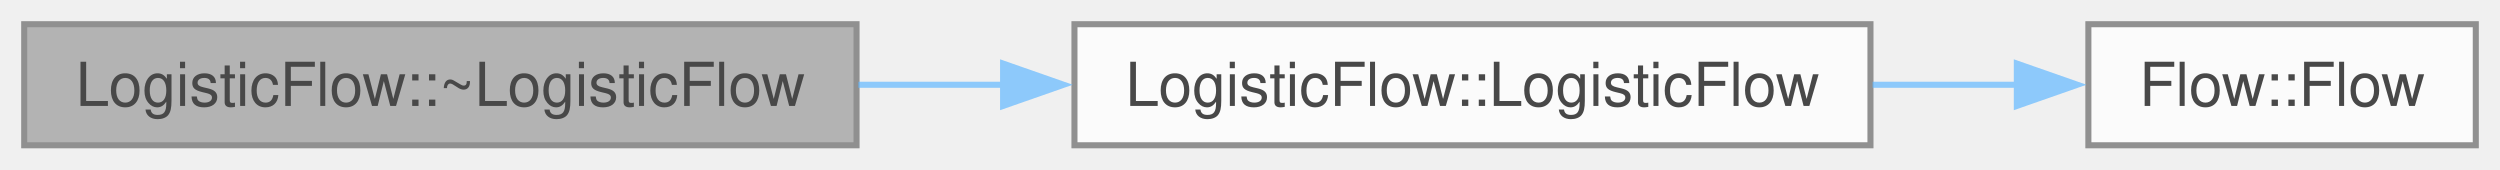
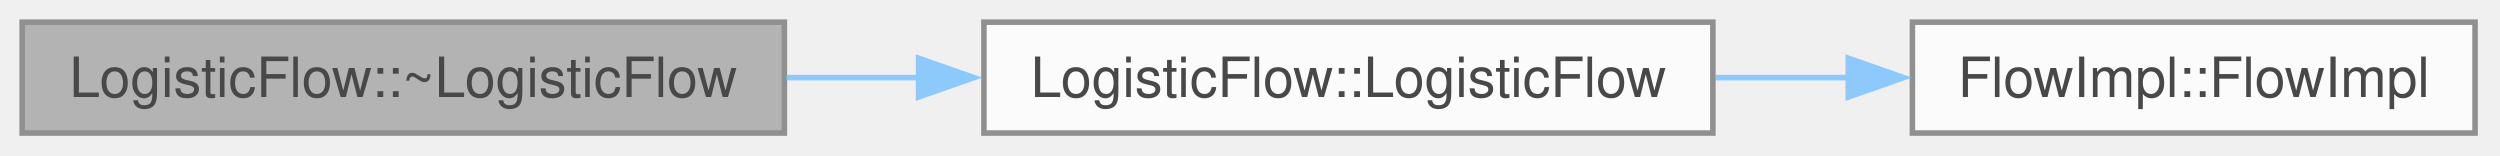
- <svg xmlns="http://www.w3.org/2000/svg" xmlns:xlink="http://www.w3.org/1999/xlink" width="413pt" height="28pt" viewBox="0.00 0.00 413.00 28.00">
+ <svg xmlns="http://www.w3.org/2000/svg" xmlns:xlink="http://www.w3.org/1999/xlink" width="451pt" height="28pt" viewBox="0.00 0.00 451.00 28.00">
  <svg id="main" version="1.1" xml:space="preserve">
    <style type="text/css">
.node, .edge {opacity: 0.7;}
.node.selected, .edge.selected {opacity: 1;}
.edge:hover path { stroke: red; }
.edge:hover polygon { stroke: red; fill: red; }
</style>
    <svg id="graph" class="graph">
      <g id="graph0" class="graph" transform="scale(1 1) rotate(0) translate(4 24)">
        <g id="Node000001" class="node">
          <g id="a_Node000001">
            <a xlink:title="Virtual destructor.">
              <polygon fill="#999999" stroke="#666666" points="137.5,-20 0,-20 0,0 137.5,0 137.5,-20" />
              <text xml:space="preserve" text-anchor="middle" x="68.75" y="-6.5" font-family="Helvetica,sans-Serif" font-size="10.00">LogisticFlow::~LogisticFlow</text>
            </a>
          </g>
        </g>
        <g id="Node000002" class="node">
          <g id="a_Node000002">
            <a xlink:href="class_logistic_flow.html#ab0f7906cfe1a27e18a4f558124e53ee0" target="_top" xlink:title="Default constructor.">
              <polygon fill="white" stroke="#666666" points="305,-20 173.5,-20 173.5,0 305,0 305,-20" />
              <text xml:space="preserve" text-anchor="middle" x="239.25" y="-6.5" font-family="Helvetica,sans-Serif" font-size="10.00">LogisticFlow::LogisticFlow</text>
            </a>
          </g>
        </g>
        <g id="edge1_Node000001_Node000002" class="edge">
          <g id="a_edge1_Node000001_Node000002">
            <a xlink:title=" ">
              <path fill="none" stroke="#63b8ff" d="M137.8,-10C145.75,-10 153.89,-10 161.94,-10" />
              <polygon fill="#63b8ff" stroke="#63b8ff" points="161.71,-13.5 171.71,-10 161.71,-6.5 161.71,-13.5" />
            </a>
          </g>
        </g>
        <g id="Node000003" class="node">
          <g id="a_Node000003">
-             <a xlink:href="class_flow.html#ac9975e144e606242748197798e87dd32" target="_top" xlink:title="Default constructor.">
-               <polygon fill="white" stroke="#666666" points="405,-20 341,-20 341,0 405,0 405,-20" />
-               <text xml:space="preserve" text-anchor="middle" x="373" y="-6.5" font-family="Helvetica,sans-Serif" font-size="10.00">Flow::Flow</text>
+             <a xlink:href="class_flow_impl.html#aa835ccb3c368c683aa95d660175a298b" target="_top" xlink:title=" ">
+               <polygon fill="white" stroke="#666666" points="442.5,-20 341,-20 341,0 442.5,0 442.5,-20" />
+               <text xml:space="preserve" text-anchor="middle" x="391.75" y="-6.5" font-family="Helvetica,sans-Serif" font-size="10.00">FlowImpl::FlowImpl</text>
            </a>
          </g>
        </g>
        <g id="edge2_Node000002_Node000003" class="edge">
          <g id="a_edge2_Node000002_Node000003">
            <a xlink:title=" ">
-               <path fill="none" stroke="#63b8ff" d="M305.35,-10C313.53,-10 321.73,-10 329.44,-10" />
-               <polygon fill="#63b8ff" stroke="#63b8ff" points="329.18,-13.5 339.18,-10 329.18,-6.5 329.18,-13.5" />
+               <path fill="none" stroke="#63b8ff" d="M305.39,-10C313.39,-10 321.55,-10 329.5,-10" />
+               <polygon fill="#63b8ff" stroke="#63b8ff" points="329.43,-13.5 339.43,-10 329.43,-6.5 329.43,-13.5" />
            </a>
          </g>
        </g>
      </g>
    </svg>
  </svg>
  <style type="text/css">

[data-mouse-over-selected='false'] { opacity: 0.7; }
[data-mouse-over-selected='true']  { opacity: 1.0; }

</style>
</svg>
